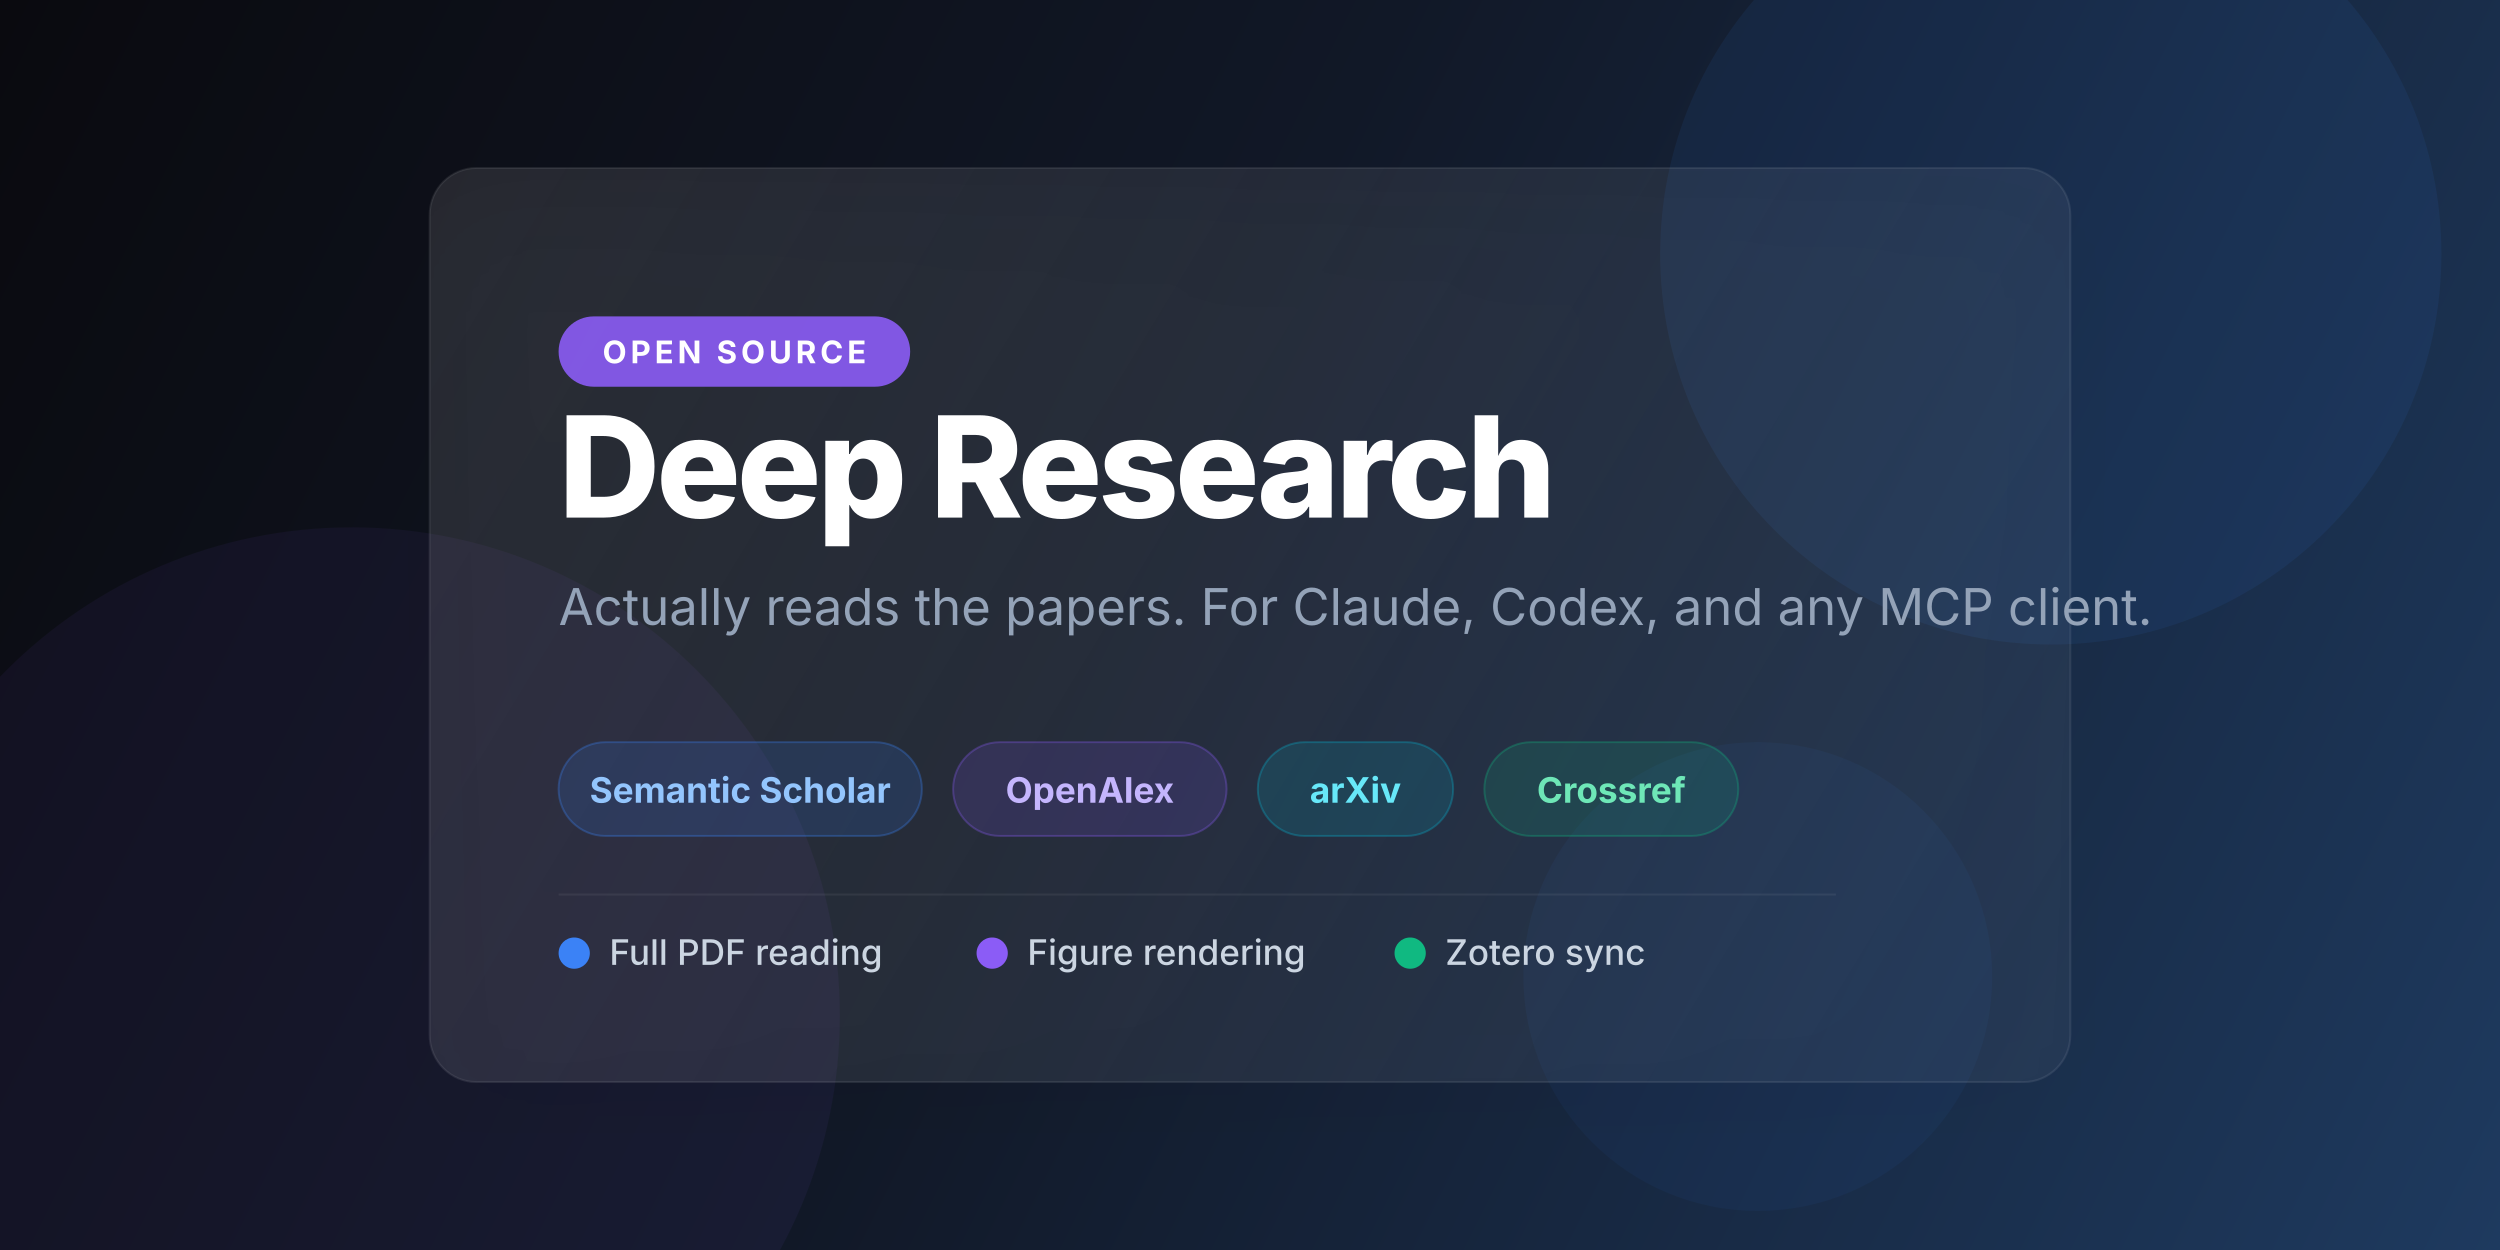
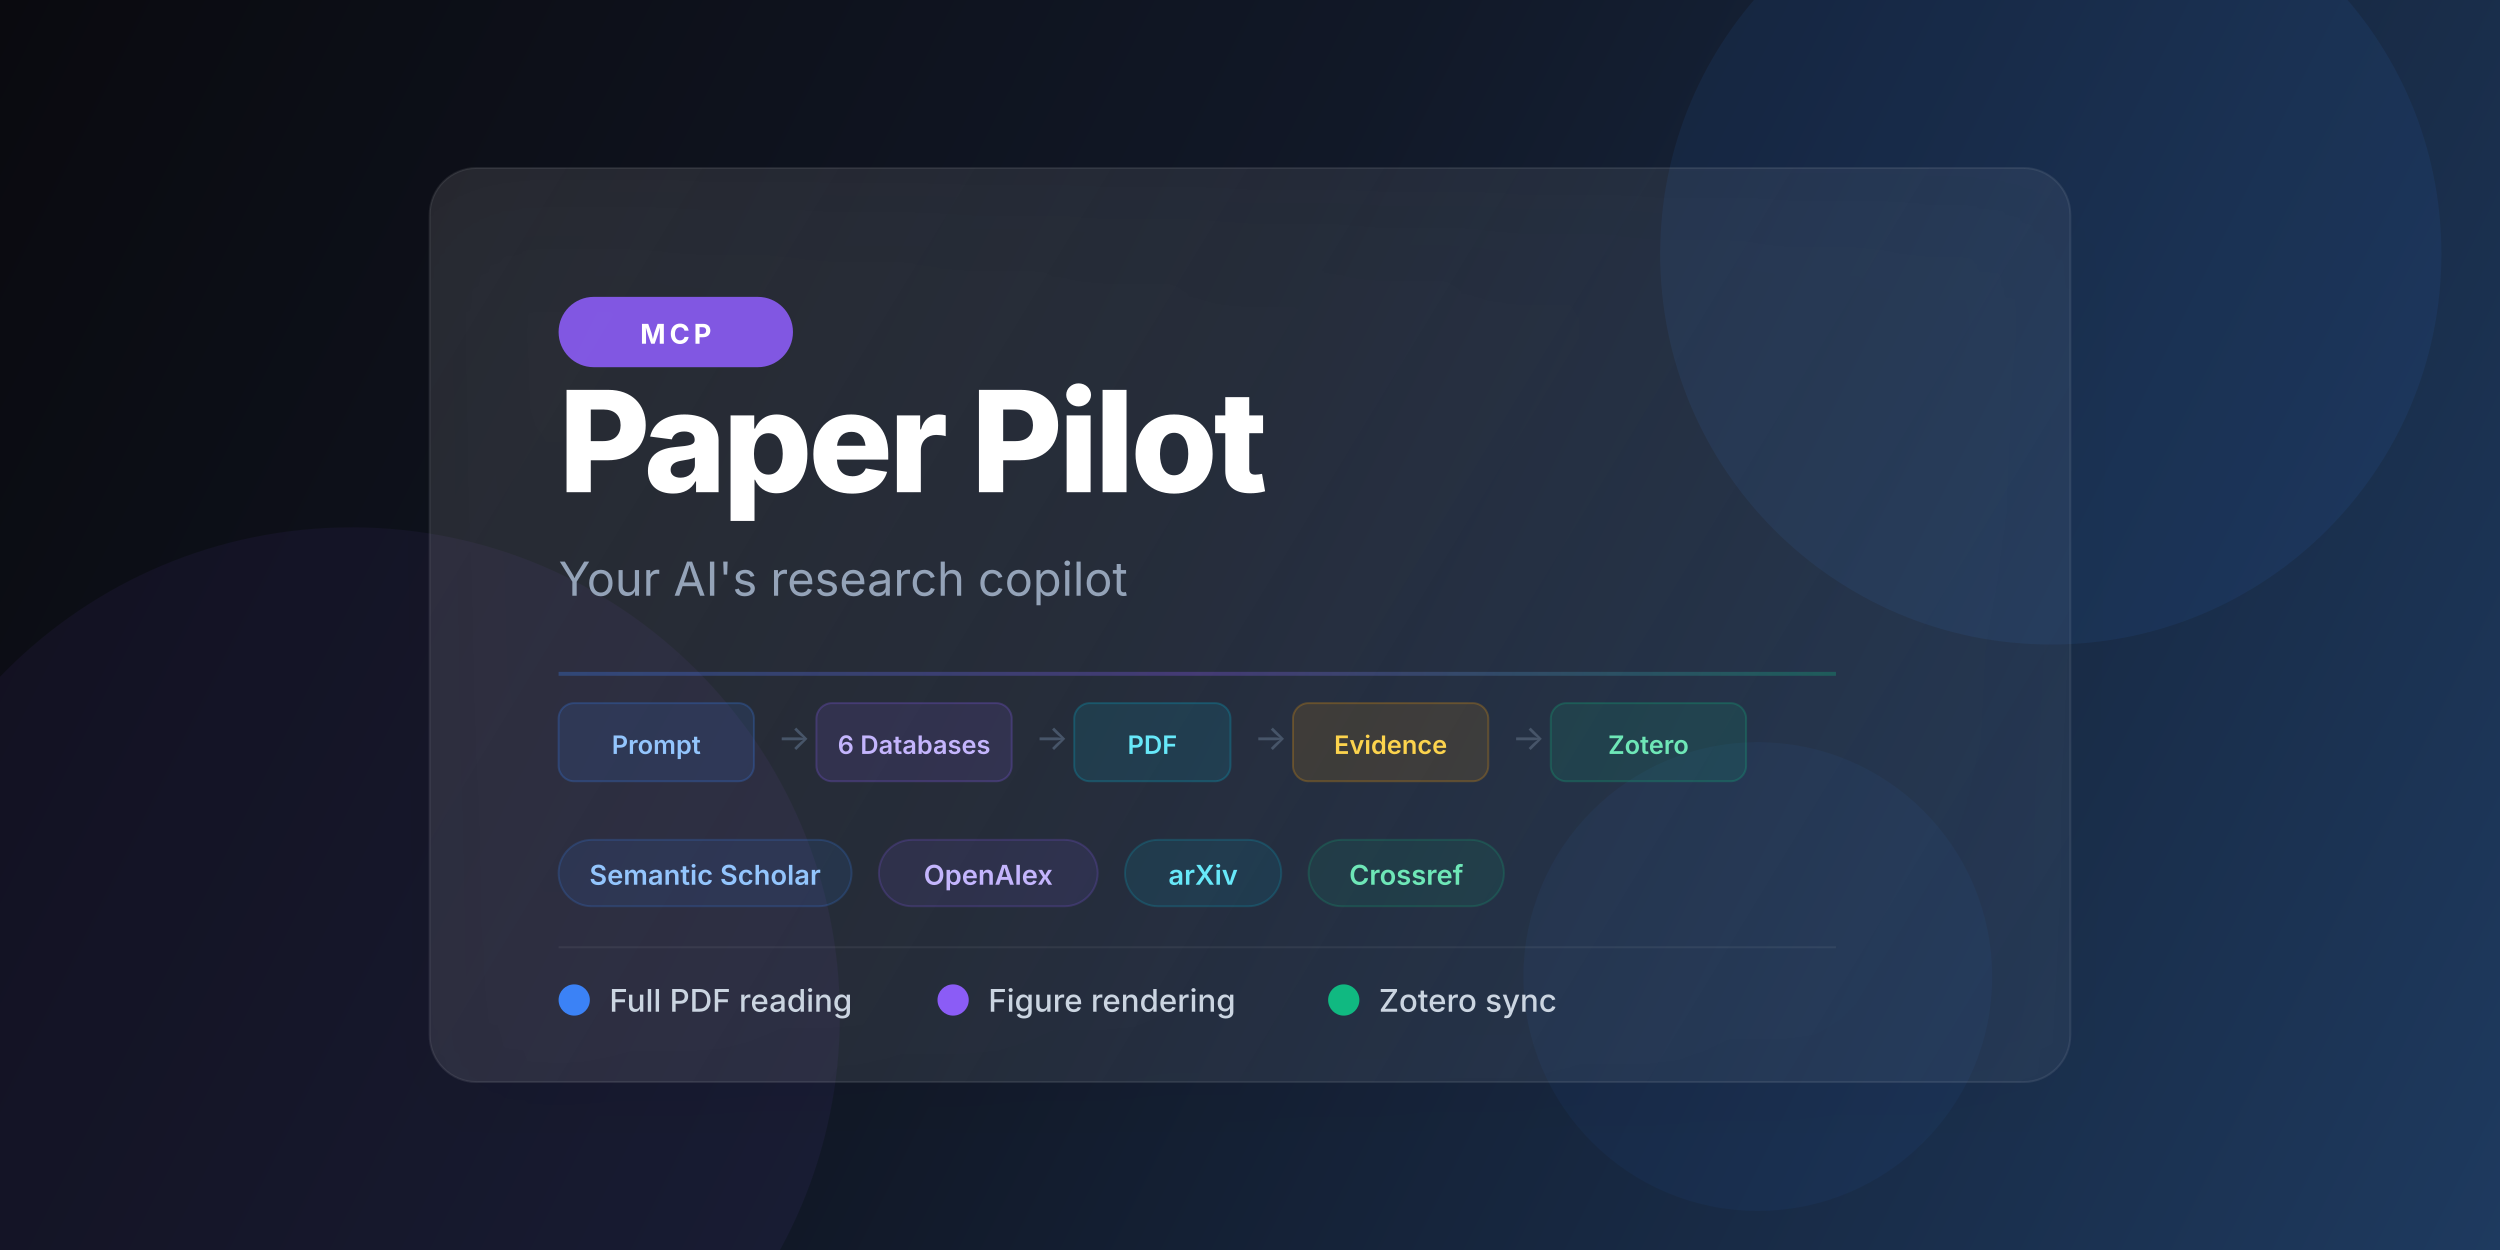
<svg xmlns="http://www.w3.org/2000/svg" width="1280" height="640" viewBox="0 0 1280 640" fill="none" role="img" aria-labelledby="title desc">
  <defs>
    <linearGradient id="bg" x1="0" y1="0" x2="1280" y2="640" gradientUnits="userSpaceOnUse">
      <stop stop-color="#0A0A0F" />
      <stop offset="0.45" stop-color="#111827" />
      <stop offset="1" stop-color="#1E3A5F" />
    </linearGradient>
    <linearGradient id="card" x1="220" y1="86" x2="1000" y2="560" gradientUnits="userSpaceOnUse">
      <stop stop-color="#FFFFFF" stop-opacity="0.10" />
      <stop offset="1" stop-color="#FFFFFF" stop-opacity="0.04" />
    </linearGradient>
    <linearGradient id="accent" x1="0" y1="0" x2="200" y2="0" gradientUnits="userSpaceOnUse">
      <stop stop-color="#3B82F6" />
      <stop offset="1" stop-color="#8B5CF6" />
    </linearGradient>
+     <linearGradient id="pipeline" x1="286" y1="0" x2="940" y2="0" gradientUnits="userSpaceOnUse">
+       <stop stop-color="#3B82F6" />
+       <stop offset="0.5" stop-color="#8B5CF6" />
+       <stop offset="1" stop-color="#10B981" />
+     </linearGradient>
    <filter id="shadow" x="180" y="60" width="920" height="520" filterUnits="userSpaceOnUse" color-interpolation-filters="sRGB">
      <feDropShadow dx="0" dy="22" stdDeviation="28" flood-color="#000000" flood-opacity="0.4" />
-     </filter>
-     <filter id="glow" x="-50%" y="-50%" width="200%" height="200%">
-       <feGaussianBlur stdDeviation="40" result="blur" />
-       <feMerge>
-         <feMergeNode in="blur" />
-         <feMergeNode in="SourceGraphic" />
-       </feMerge>
    </filter>
  </defs>
  <rect width="1280" height="640" fill="url(#bg)" />
  <circle cx="1050" cy="130" r="200" fill="#3B82F6" fill-opacity="0.08" />
  <circle cx="180" cy="520" r="250" fill="#8B5CF6" fill-opacity="0.06" />
  <circle cx="900" cy="500" r="120" fill="#3B82F6" fill-opacity="0.05" />
  <g filter="url(#shadow)">
    <rect x="220" y="86" width="840" height="468" rx="24" fill="url(#card)" stroke="#FFFFFF" stroke-opacity="0.08" />
  </g>
-   <rect x="286" y="162" width="180" height="36" rx="18" fill="url(#accent)" fill-opacity="0.9" />
-   <text x="376" y="186" text-anchor="middle" fill="white" font-family="system-ui, -apple-system, sans-serif" font-size="16" font-weight="700" letter-spacing="2">OPEN SOURCE</text>
-   <text x="286" y="265" fill="white" font-family="system-ui, -apple-system, sans-serif" font-size="72" font-weight="800" letter-spacing="-2">Deep Research</text>
-   <text x="286" y="320" fill="#94A3B8" font-family="system-ui, -apple-system, sans-serif" font-size="26" font-weight="400">Actually reads the papers. For Claude, Codex, and any MCP client.</text>
-   <g transform="translate(286 380)">
-     <rect width="186" height="48" rx="24" fill="#3B82F6" fill-opacity="0.15" stroke="#3B82F6" stroke-opacity="0.3" />
-     <text x="93" y="31" text-anchor="middle" fill="#93C5FD" font-family="system-ui, -apple-system, sans-serif" font-size="18" font-weight="700">Semantic Scholar</text>
+   <rect x="286" y="152" width="120" height="36" rx="18" fill="url(#accent)" fill-opacity="0.9" />
+   <text x="346" y="176" text-anchor="middle" fill="white" font-family="system-ui, -apple-system, sans-serif" font-size="14" font-weight="700" letter-spacing="2">MCP</text>
+   <text x="286" y="252" fill="white" font-family="system-ui, -apple-system, sans-serif" font-size="72" font-weight="800" letter-spacing="-2">Paper Pilot</text>
+   <text x="286" y="305" fill="#94A3B8" font-family="system-ui, -apple-system, sans-serif" font-size="24" font-weight="400">Your AI's research copilot</text>
+   <line x1="286" y1="345" x2="940" y2="345" stroke="url(#pipeline)" stroke-opacity="0.3" stroke-width="2" />
+   <g transform="translate(286 360)">
+     <rect width="100" height="40" rx="8" fill="#3B82F6" fill-opacity="0.12" stroke="#3B82F6" stroke-opacity="0.25" />
+     <text x="50" y="26" text-anchor="middle" fill="#93C5FD" font-family="system-ui, -apple-system, sans-serif" font-size="13" font-weight="600">Prompt</text>
  </g>
-   <g transform="translate(488 380)">
-     <rect width="140" height="48" rx="24" fill="#8B5CF6" fill-opacity="0.15" stroke="#8B5CF6" stroke-opacity="0.3" />
-     <text x="70" y="31" text-anchor="middle" fill="#C4B5FD" font-family="system-ui, -apple-system, sans-serif" font-size="18" font-weight="700">OpenAlex</text>
+   <text x="398" y="384" fill="#475569" font-family="system-ui, -apple-system, sans-serif" font-size="18">→</text>
+   <g transform="translate(418 360)">
+     <rect width="100" height="40" rx="8" fill="#8B5CF6" fill-opacity="0.12" stroke="#8B5CF6" stroke-opacity="0.25" />
+     <text x="50" y="26" text-anchor="middle" fill="#C4B5FD" font-family="system-ui, -apple-system, sans-serif" font-size="13" font-weight="600">6 Databases</text>
  </g>
-   <g transform="translate(644 380)">
-     <rect width="100" height="48" rx="24" fill="#06B6D4" fill-opacity="0.15" stroke="#06B6D4" stroke-opacity="0.3" />
-     <text x="50" y="31" text-anchor="middle" fill="#67E8F9" font-family="system-ui, -apple-system, sans-serif" font-size="18" font-weight="700">arXiv</text>
+   <text x="530" y="384" fill="#475569" font-family="system-ui, -apple-system, sans-serif" font-size="18">→</text>
+   <g transform="translate(550 360)">
+     <rect width="80" height="40" rx="8" fill="#06B6D4" fill-opacity="0.12" stroke="#06B6D4" stroke-opacity="0.25" />
+     <text x="40" y="26" text-anchor="middle" fill="#67E8F9" font-family="system-ui, -apple-system, sans-serif" font-size="13" font-weight="600">PDF</text>
  </g>
-   <g transform="translate(760 380)">
-     <rect width="130" height="48" rx="24" fill="#10B981" fill-opacity="0.15" stroke="#10B981" stroke-opacity="0.3" />
-     <text x="65" y="31" text-anchor="middle" fill="#6EE7B7" font-family="system-ui, -apple-system, sans-serif" font-size="18" font-weight="700">Crossref</text>
+   <text x="642" y="384" fill="#475569" font-family="system-ui, -apple-system, sans-serif" font-size="18">→</text>
+   <g transform="translate(662 360)">
+     <rect width="100" height="40" rx="8" fill="#F59E0B" fill-opacity="0.12" stroke="#F59E0B" stroke-opacity="0.25" />
+     <text x="50" y="26" text-anchor="middle" fill="#FCD34D" font-family="system-ui, -apple-system, sans-serif" font-size="13" font-weight="600">Evidence</text>
  </g>
-   <line x1="286" y1="458" x2="940" y2="458" stroke="#FFFFFF" stroke-opacity="0.06" />
-   <g transform="translate(286 480)">
+   <text x="774" y="384" fill="#475569" font-family="system-ui, -apple-system, sans-serif" font-size="18">→</text>
+   <g transform="translate(794 360)">
+     <rect width="100" height="40" rx="8" fill="#10B981" fill-opacity="0.12" stroke="#10B981" stroke-opacity="0.25" />
+     <text x="50" y="26" text-anchor="middle" fill="#6EE7B7" font-family="system-ui, -apple-system, sans-serif" font-size="13" font-weight="600">Zotero</text>
+   </g>
+   <g transform="translate(286 430)">
+     <rect width="150" height="34" rx="17" fill="#3B82F6" fill-opacity="0.10" stroke="#3B82F6" stroke-opacity="0.2" />
+     <text x="75" y="23" text-anchor="middle" fill="#93C5FD" font-family="system-ui, -apple-system, sans-serif" font-size="14" font-weight="600">Semantic Scholar</text>
+   </g>
+   <g transform="translate(450 430)">
+     <rect width="112" height="34" rx="17" fill="#8B5CF6" fill-opacity="0.10" stroke="#8B5CF6" stroke-opacity="0.2" />
+     <text x="56" y="23" text-anchor="middle" fill="#C4B5FD" font-family="system-ui, -apple-system, sans-serif" font-size="14" font-weight="600">OpenAlex</text>
+   </g>
+   <g transform="translate(576 430)">
+     <rect width="80" height="34" rx="17" fill="#06B6D4" fill-opacity="0.10" stroke="#06B6D4" stroke-opacity="0.2" />
+     <text x="40" y="23" text-anchor="middle" fill="#67E8F9" font-family="system-ui, -apple-system, sans-serif" font-size="14" font-weight="600">arXiv</text>
+   </g>
+   <g transform="translate(670 430)">
+     <rect width="100" height="34" rx="17" fill="#10B981" fill-opacity="0.10" stroke="#10B981" stroke-opacity="0.2" />
+     <text x="50" y="23" text-anchor="middle" fill="#6EE7B7" font-family="system-ui, -apple-system, sans-serif" font-size="14" font-weight="600">Crossref</text>
+   </g>
+   <line x1="286" y1="485" x2="940" y2="485" stroke="#FFFFFF" stroke-opacity="0.06" />
+   <g transform="translate(286 504)">
    <circle cx="8" cy="8" r="8" fill="#3B82F6" />
-     <text x="26" y="14" fill="#CBD5E1" font-family="system-ui, -apple-system, sans-serif" font-size="18" font-weight="500">Full PDF reading</text>
+     <text x="26" y="14" fill="#CBD5E1" font-family="system-ui, -apple-system, sans-serif" font-size="16" font-weight="500">Full PDF reading</text>
  </g>
-   <g transform="translate(500 480)">
+   <g transform="translate(480 504)">
    <circle cx="8" cy="8" r="8" fill="#8B5CF6" />
-     <text x="26" y="14" fill="#CBD5E1" font-family="system-ui, -apple-system, sans-serif" font-size="18" font-weight="500">Figure rendering</text>
+     <text x="26" y="14" fill="#CBD5E1" font-family="system-ui, -apple-system, sans-serif" font-size="16" font-weight="500">Figure rendering</text>
  </g>
-   <g transform="translate(714 480)">
+   <g transform="translate(680 504)">
    <circle cx="8" cy="8" r="8" fill="#10B981" />
-     <text x="26" y="14" fill="#CBD5E1" font-family="system-ui, -apple-system, sans-serif" font-size="18" font-weight="500">Zotero sync</text>
+     <text x="26" y="14" fill="#CBD5E1" font-family="system-ui, -apple-system, sans-serif" font-size="16" font-weight="500">Zotero sync</text>
  </g>
</svg>
